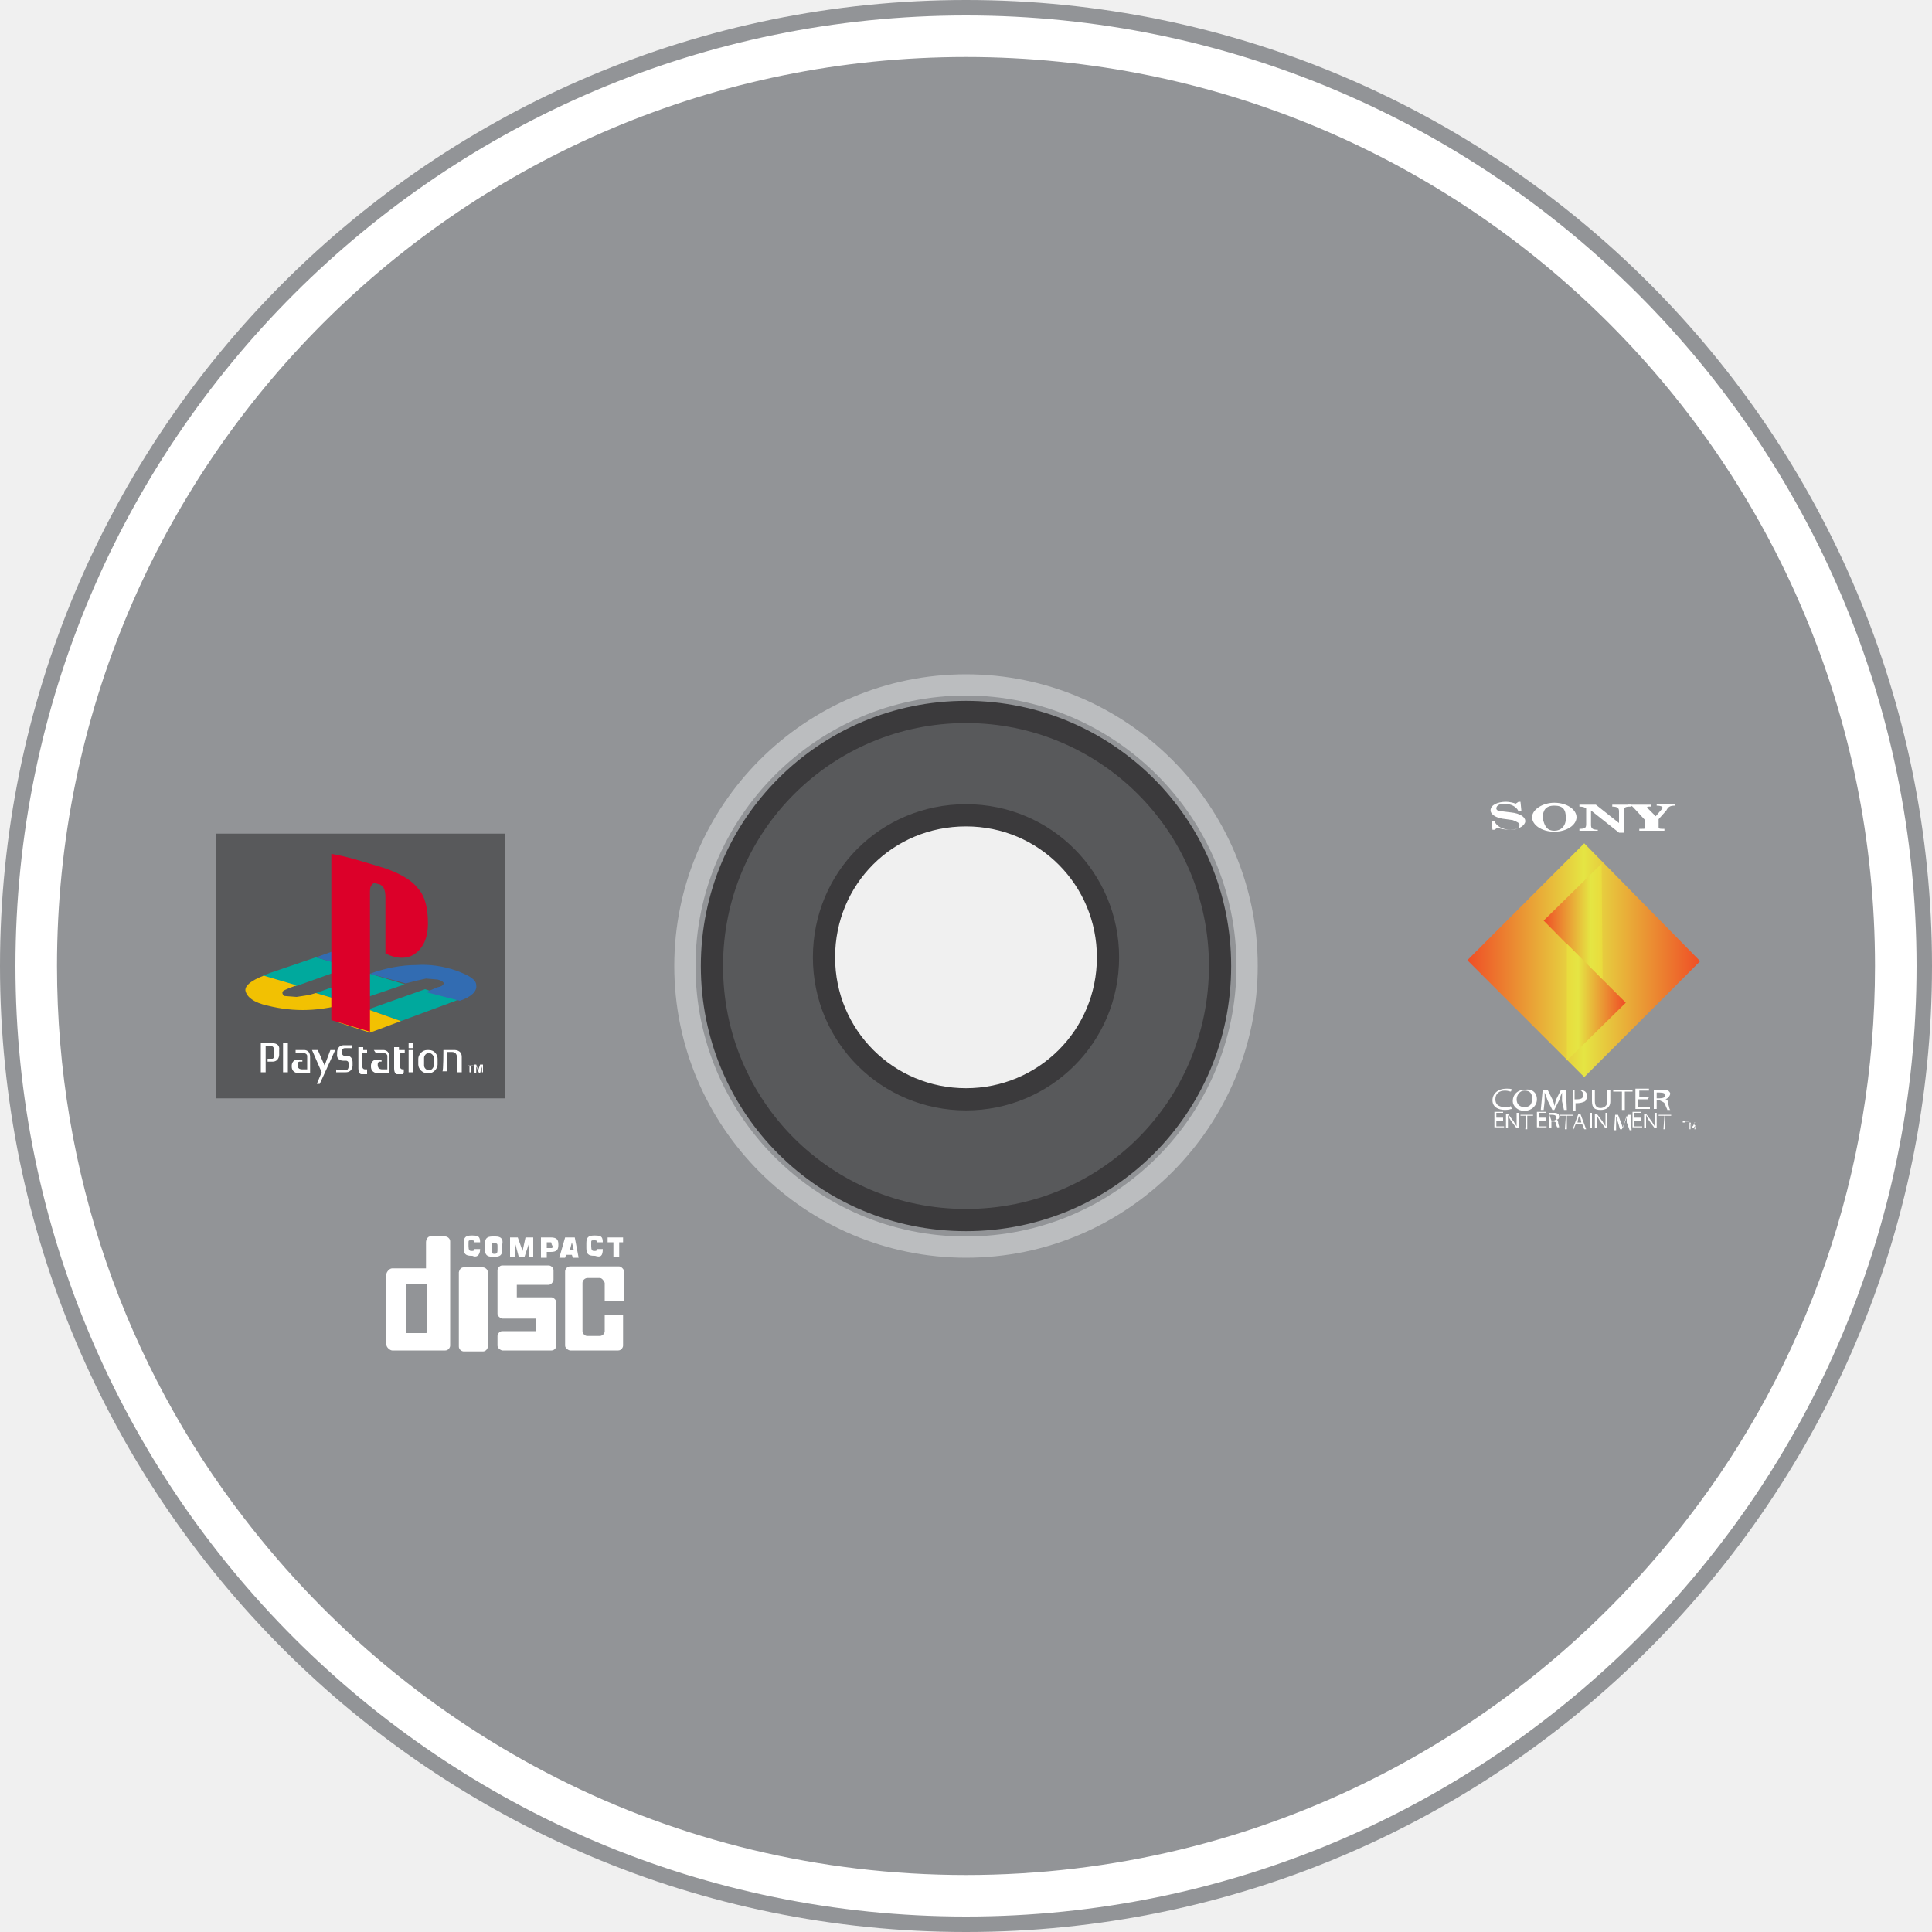
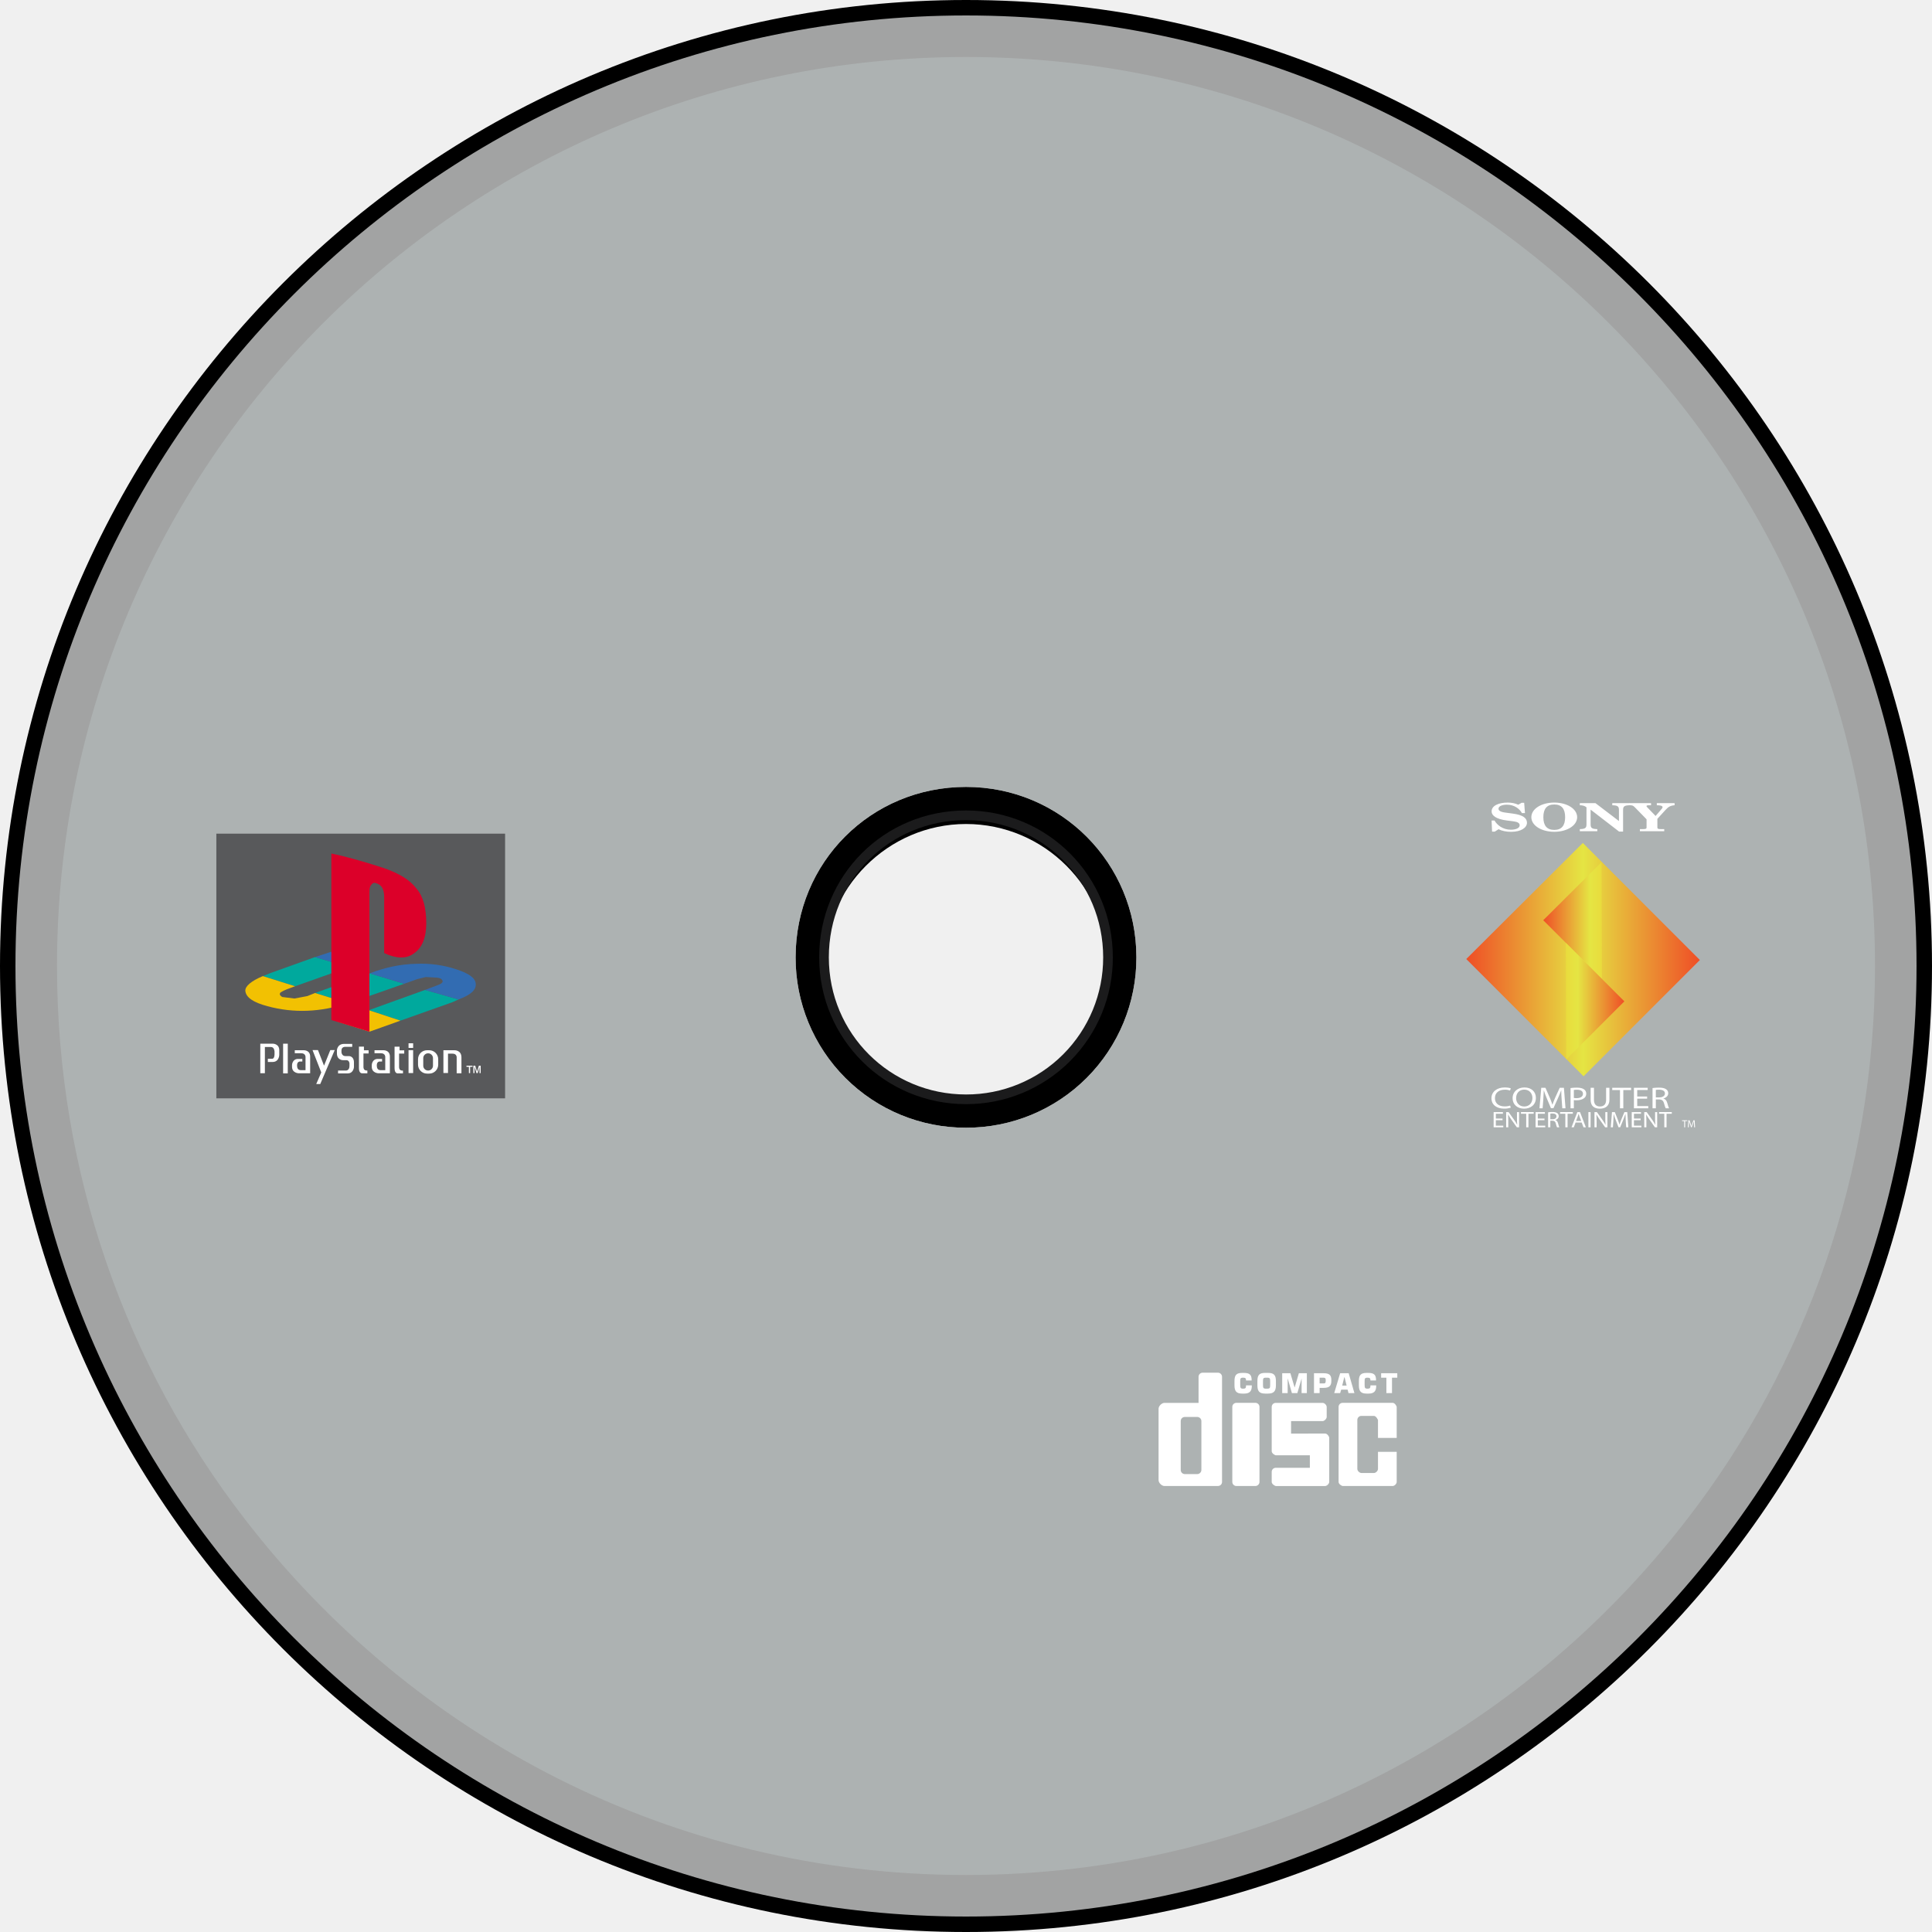
- <svg xmlns="http://www.w3.org/2000/svg" viewBox="0 0 200 200">
-   <path fill="#929497" d="M100 200C44.8 200 0 155.2 0 100S44.8 0 100 0s100 44.8 100 100-44.8 100-100 100zm14.7-100c0-8.1-6.6-14.7-14.7-14.7S85.3 92 85.3 100c0 8.1 6.5 14.7 14.7 14.7s14.7-6.6 14.7-14.7z" />
-   <path fill="#58595B" stroke="#3B3A3C" stroke-width="2.299" stroke-miterlimit="10" d="M100 73.7c-14.5 0-26.3 11.7-26.3 26.3s11.7 26.3 26.3 26.3 26.3-11.7 26.3-26.3-11.8-26.3-26.3-26.3zm0 40.1c-8.1 0-14.7-6.5-14.7-14.7s6.5-14.7 14.7-14.7 14.7 6.6 14.7 14.7c0 8.2-6.6 14.7-14.7 14.7z" />
-   <path fill="#BBBDBF" d="M100 69.8c-16.7 0-30.2 13.6-30.2 30.2s13.5 30.2 30.2 30.2 30.2-13.6 30.2-30.2-13.5-30.2-30.2-30.2zm0 58.2c-15.5 0-28-12.6-28-28s12.6-28 28-28 28 12.6 28 28-12.5 28-28 28z" />
-   <path fill="#FFF" d="M100 1.6C45.7 1.6 1.6 45.7 1.6 100s44.1 98.4 98.4 98.4 98.4-44.1 98.4-98.4S154.3 1.6 100 1.6zm74.7 155.6c-17.2 22.4-44.2 36.9-74.7 36.9s-57.4-14.4-74.7-36.9C13.1 141.4 5.9 121.5 5.9 100 5.9 48 48 5.9 100 5.9S194.1 48 194.1 100c0 21.5-7.2 41.4-19.4 57.2z" />
-   <path fill="#FFF" d="M48 131.2h2c.2 0 .5.2.5.5v7.7c0 .2-.2.5-.5.5h-2c-.2 0-.5-.2-.5-.5v-7.7c.1-.4.3-.5.5-.5zM44.5 128h1.6c.2 0 .5.2.5.5v10.8c0 .2-.2.5-.5.5h-5.5c-.2 0-.6-.3-.6-.6v-7.3c0-.2.3-.6.6-.6h3.5v-2.7c0-.3.2-.6.4-.6zm-1.8 4.6H44c.2 0 .5.2.5.5v5c0 .2-.2.5-.5.5h-1.3c-.2 0-.5-.2-.5-.5v-5c.1-.3.2-.5.5-.5zM53.6 134.3h3.5c.2 0 .5.3.5.5v4.5c0 .2-.2.5-.5.5H52c-.1 0-.5-.2-.5-.5v-1c0-.2.2-.5.5-.5h3.5v-1.3H52c-.1 0-.5-.2-.5-.5v-4.5c0-.2.2-.5.5-.5h4.8c.2 0 .5.2.5.5v1c0 .1-.2.5-.5.5h-3.3v1.3h.1zM64.5 136.2v3.1c0 .2-.2.5-.5.5h-5c-.1 0-.5-.2-.5-.5v-7.7c0-.2.2-.5.5-.5h5.1c.2 0 .5.3.5.5v3.1h-2v-1.9s-.2-.5-.5-.5h-1.3c-.2 0-.5.2-.5.5v5c0 .2.2.5.5.5h1.3c.2 0 .5-.2.5-.5v-1.7h1.9zM63.5 130.1h.6v-1.5h.4v-.5h-1.6v.5h.6zM62.4 129.3h-.6c0 .2-.1.2-.3.2-.2 0-.3-.1-.3-.5v-.3c0-.3 0-.3.3-.3.2 0 .3 0 .3.2h.6c0-.6-.2-.7-.8-.7h-.1c-.6 0-.8.2-.8.8v.5c0 .6.2.8.8.8h.1c.6.2.8 0 .8-.7zM54.4 128.1l-.3 1.4-.5-1.4h-.8v2h.5v-1.5l.4 1.5h.6l.5-1.5v1.5h.4v-2z" />
-   <g fill="#FFF">
-     <path d="M59.5 128.1h-1l-.6 2.1h.6l.1-.3h.6l.1.3h.6l-.4-2.1zm-.3 1.3H59l.2-.8.2.8h-.2zM57 128.1h-1v2.1h.6v-.6h.4c.6 0 .8-.2.8-.7v-.1c0-.5-.2-.7-.8-.7zm.2.9c0 .2 0 .2-.2.2h-.4v-.6h.3c.2 0 .2 0 .2.2l.1.2zM51.3 128H51c-.6 0-.8.2-.8.8v.5c0 .6.2.8.8.8h.2c.6 0 .8-.2.8-.8v-.5c.1-.5-.1-.8-.7-.8zm.2 1.3c0 .3 0 .5-.3.5s-.3-.1-.3-.5v-.3c0-.3 0-.3.3-.3s.3.1.3.3v.3z" />
+ <svg xmlns="http://www.w3.org/2000/svg" viewBox="0 0 172.352 172.352">
+   <path d="M86.176 172.352C38.607 172.352 0 133.745 0 86.176S38.607 0 86.176 0s86.176 38.607 86.176 86.176-38.607 86.176-86.176 86.176zm12.668-86.176c0-6.98-5.688-12.668-12.668-12.668s-12.668 5.774-12.668 12.668c0 6.98 5.601 12.668 12.668 12.668s12.668-5.688 12.668-12.668z" />
+   <path d="M86.176 63.512c-12.495 0-22.664 10.083-22.664 22.664s10.083 22.664 22.664 22.664 22.664-10.083 22.664-22.664-10.169-22.664-22.664-22.664zm0 34.556c-6.98 0-12.668-5.601-12.668-12.668s5.601-12.668 12.668-12.668S98.844 78.42 98.844 85.4a12.633 12.633 0 0 1-12.668 12.668z" stroke="#1b1b1c" stroke-width=".862" stroke-miterlimit="10" />
+   <path d="M86.176 1.379c-46.793 0-84.797 38.004-84.797 84.797s38.004 84.797 84.797 84.797 84.797-38.004 84.797-84.797S132.969 1.379 86.176 1.379zm0 99.223a15.16 15.16 0 0 1-15.201-15.201c0-8.48 6.722-15.201 15.201-15.201s15.201 6.825 15.201 15.201a15.16 15.16 0 0 1-15.201 15.201z" fill="#a2a3a3" />
+   <path d="M86.176 5.084c-44.811 0-81.091 36.28-81.091 81.091 0 18.528 6.205 35.677 16.718 49.293 14.908 19.39 38.09 31.799 64.373 31.799s49.551-12.495 64.373-31.799c10.513-13.616 16.718-30.765 16.718-49.293 0-44.811-36.28-81.091-81.091-81.091zm0 95.518a15.16 15.16 0 0 1-15.201-15.201c0-8.48 6.722-15.201 15.201-15.201s15.201 6.825 15.201 15.201a15.16 15.16 0 0 1-15.201 15.201z" fill="#adb2b2" />
+   <g fill="#fff">
+     <path d="M134.039 99.93h-.596v.49h.665v.148h-.862V99.21h.828v.147h-.63v.43h.596v.143zM134.363 100.567v-1.358h.216l.492.687c.113.159.202.303.276.442l.004-.002a5.43 5.43 0 0 1-.022-.558v-.569h.187v1.358h-.2l-.487-.689a4.064 4.064 0 0 1-.286-.453l-.007.002c.011.171.016.334.016.56v.581h-.189zM136.15 99.357h-.466v-.149h1.135v.149h-.468v1.21h-.2v-1.21zM137.782 99.93h-.596v.49h.665v.148h-.862V99.21h.828v.147h-.63v.43h.596v.143zM138.106 99.226c.1-.018.243-.027.38-.027.211 0 .348.034.444.11.077.061.12.153.12.258 0 .18-.127.298-.289.347v.006c.118.036.19.133.226.274.05.19.086.321.118.373h-.205a1.667 1.667 0 0 1-.102-.324c-.046-.188-.128-.258-.308-.264h-.187v.588h-.197v-1.341zm.198.62h.203c.211 0 .346-.104.346-.258 0-.176-.144-.252-.353-.254a.924.924 0 0 0-.196.016v.496zM139.641 99.357h-.466v-.149h1.135v.149h-.468v1.21h-.2v-1.21zM140.556 100.14l-.159.427h-.205l.521-1.358h.239l.523 1.358h-.211l-.164-.427h-.544zm.503-.138l-.15-.391a2.694 2.694 0 0 1-.08-.247h-.005c-.022.08-.047.163-.077.245l-.15.393h.462zM141.896 99.209v1.358h-.197v-1.358h.197zM142.242 100.567v-1.358h.216l.492.687c.113.159.202.303.276.442l.004-.002a5.43 5.43 0 0 1-.022-.558v-.569h.187v1.358h-.2l-.487-.689a4.064 4.064 0 0 1-.286-.453l-.007.002c.011.171.016.334.016.56v.581h-.189zM145.03 99.971a9.391 9.391 0 0 1-.022-.587H145a7.421 7.421 0 0 1-.193.516l-.271.66h-.151l-.247-.647a5.493 5.493 0 0 1-.178-.529h-.005c-.004.17-.016.398-.029.601l-.041.582h-.189l.107-1.358h.253l.262.657c.064.167.115.317.154.457h.007c.038-.137.093-.285.161-.457l.274-.657h.252l.096 1.358h-.194l-.038-.596zM146.359 99.93h-.596v.49h.665v.148h-.862V99.21h.828v.147h-.63v.43h.596v.143zM146.683 100.567v-1.358h.216l.492.687c.113.159.202.303.276.442l.004-.002a5.43 5.43 0 0 1-.022-.558v-.569h.187v1.358h-.2l-.487-.689a4.064 4.064 0 0 1-.286-.453l-.007.002c.011.171.016.334.016.56v.581h-.189zM148.47 99.357h-.466v-.149h1.135v.149h-.468v1.21h-.2v-1.21z" />
  </g>
-   <path fill="#FFF" d="M49.7 129.3h-.6c0 .2-.1.2-.3.2-.2 0-.3-.1-.3-.5v-.3c0-.3 0-.3.3-.3.2 0 .3 0 .3.2h.6c0-.6-.2-.7-.8-.7h-.1c-.6 0-.8.2-.8.8v.5c0 .6.2.8.8.8h.1c.4.2.8 0 .8-.7z" />
-   <g fill="#FFF">
-     <path d="M155.6 116h-.7v.6h.8v.1h-1v-1.6h.9v.1h-.7v.5h.7v.3zM155.9 116.9v-1.6h.2l.6.8c.1.2.2.3.3.5v-1.4h.2v1.6h-.2l-.6-.8c-.1-.2-.2-.3-.3-.6v1.4h-.2v.1zM158 115.5h-.6v-.1h1.3v.1h-.6v1.4h-.2l.1-1.4zM160 116h-.7v.6h.8v.1h-1v-1.6h.9v.1h-.7v.5h.7v.3zM160.3 115.2h.5c.2 0 .3 0 .5.1.1.1.1.2.1.3 0 .2-.1.3-.3.3.1 0 .2.1.2.3 0 .2.1.3.1.5h-.2s-.1-.2-.1-.3c0-.2-.1-.3-.3-.3h-.2v.7h-.2v-1.6h-.1zm.3.8h.2c.2 0 .3-.1.3-.3s-.1-.3-.5-.3h-.2l.2.6zM162.1 115.5h-.6v-.1h1.3v.1h-.6v1.4h-.2l.1-1.4zM163.1 116.4l-.2.5h-.1l.6-1.6h.2l.6 1.6h-.2l-.2-.5h-.7zm.6-.2l-.1-.5c0-.1-.1-.2-.1-.2 0 .1 0 .2-.1.2l-.1.5h.4zM164.8 115.2v1.6h-.2v-1.6h.2zM165.1 116.9v-1.6h.2l.6.8c.1.2.2.3.3.5v-1.4h.2v1.6h-.2l-.6-.8c-.1-.2-.2-.3-.3-.6v1.4h-.2v.1zM168.4 116.2v-.7c-.1.2-.1.3-.2.6l-.3.8h-.2l-.2-.7c-.1-.2-.1-.5-.2-.6v1.4h-.2l.1-1.6h.3l.3.8c.1.2.1.3.2.6 0-.1.1-.3.2-.6l.3-.8h.3l.1 1.6h-.2l-.3-.8zM169.9 116h-.7v.6h.8v.1h-1v-1.6h.9v.1h-.7v.5h.7v.3zM170.2 116.9v-1.6h.2l.6.8c.1.2.2.3.3.5v-1.4h.2v1.6h-.2l-.6-.8c-.1-.2-.2-.3-.3-.6v1.4h-.2v.1zM172.3 115.5h-.6v-.1h1.3v.1h-.6v1.4h-.2l.1-1.4z" />
+   <g fill="#fff">
+     <path d="M150.247 100.008h-.191v-.068h.465v.068h-.193v.559h-.082v-.559zM151.12 100.292c-.005-.088-.011-.193-.01-.271h-.003a3.469 3.469 0 0 1-.079.238l-.11.304h-.062l-.102-.299a2.838 2.838 0 0 1-.072-.243h-.002c-.002.078-.007.183-.012.278l-.018.269h-.077l.044-.627h.104l.107.303c.026.077.048.147.064.212h.003a2.34 2.34 0 0 1 .066-.212l.111-.303h.104l.039.627h-.079l-.016-.276z" />
  </g>
-   <g fill="#FFF">
-     <path d="M174.4 116.2h-.2v-.2h.6v.1h-.4l.1.7h-.1v-.6zM175.5 116.5v-.3c-.2.1-.2.2 0 .3l-.2.3h-.1l-.1-.3c0-.1-.1-.2-.1-.2v.6h-.1v-.7h.1l.1.3c0 .1 0 .1.1.2 0-.1 0-.1.1-.2l.1-.3h.1v.7h-.1l.1-.4z" />
+   <g fill="#fff">
+     <path d="M134.776 98.813a1.782 1.782 0 0 1-.601.087c-.641 0-1.124-.326-1.124-.927 0-.573.483-.962 1.188-.962.283 0 .462.049.539.081l-.07.194a1.28 1.28 0 0 0-.459-.076c-.533 0-.887.275-.887.755 0 .449.321.737.874.737.179 0 .362-.03.48-.076l.06.187zM137.016 97.937c0 .63-.475.966-1.055.966-.601 0-1.023-.375-1.023-.93 0-.582.45-.962 1.056-.962.621 0 1.022.383 1.022.926zm-1.765.031c0 .391.264.742.726.742.465 0 .729-.345.729-.761 0-.364-.237-.745-.726-.745-.486-.001-.729.361-.729.764zM139.313 98.068a11.124 11.124 0 0 1-.034-.792h-.01a9.381 9.381 0 0 1-.287.696l-.402.889h-.222l-.368-.873a7.334 7.334 0 0 1-.263-.712h-.007c-.007.229-.023.536-.044.81l-.061.786h-.28l.159-1.832h.374l.388.886c.095.226.172.427.23.617h.01c.058-.185.139-.385.239-.617l.406-.886h.374l.142 1.832h-.286l-.058-.804zM140.108 97.063a4.06 4.06 0 0 1 .564-.035c.29 0 .503.054.638.151a.453.453 0 0 1 .198.383.486.486 0 0 1-.175.392c-.155.133-.409.201-.695.201-.088 0-.169-.003-.237-.017v.734h-.294v-1.809zm.294.883c.064.014.145.019.242.019.355 0 .571-.139.571-.391 0-.242-.212-.36-.537-.36-.128 0-.226.009-.277.02v.712zM142.196 97.04v1.085c0 .41.226.584.53.584.337 0 .553-.179.553-.584V97.04h.297v1.068c0 .563-.367.795-.86.795-.466 0-.817-.215-.817-.783v-1.08h.297zM144.517 97.241h-.691v-.201h1.684v.201h-.696v1.631h-.297v-1.631zM146.939 98.013h-.884v.661h.985v.198h-1.279V97.04h1.228v.198h-.934v.58h.884v.195zM147.42 97.064c.149-.024.362-.037.564-.037.314 0 .516.046.658.149a.42.42 0 0 1 .179.348c0 .242-.189.403-.428.468V98c.175.049.28.18.334.369.074.256.128.433.175.503h-.303c-.037-.052-.088-.209-.152-.438-.067-.252-.189-.348-.455-.356h-.277v.794h-.294v-1.808zm.294.835h.3c.314 0 .513-.139.513-.348 0-.237-.212-.339-.523-.342-.142 0-.243.011-.29.021v.669z" />
  </g>
-   <g fill="#FFF">
-     <path d="M156.5 114.8c-.1 0-.3.1-.7.1-.7 0-1.3-.3-1.3-1s.6-1.2 1.4-1.2c.3 0 .6 0 .6.1l-.1.2c-.1 0-.3-.1-.6-.1-.6 0-1 .3-1 .9 0 .5.3.8 1 .8.2 0 .5 0 .6-.1l.1.3zM159.1 113.8c0 .7-.6 1.2-1.3 1.2-.7 0-1.2-.5-1.2-1 0-.7.5-1.2 1.3-1.2.7-.1 1.2.3 1.2 1zm-2.1 0c0 .5.3.8.8.8.6 0 .8-.3.8-.9 0-.5-.2-.8-.8-.8-.5 0-.8.5-.8.9zM161.7 114v-.9c-.1.2-.2.5-.3.8l-.5 1h-.2l-.5-1c-.1-.3-.2-.6-.3-.8v.9l-.1.9h-.3l.2-2.1h.5l.5 1c.1.2.2.5.2.7.1-.2.1-.5.2-.7l.5-1h.5l.1 2.1h-.3l-.2-.9zM162.7 112.8h.7c.3 0 .6.1.7.2.1.1.2.2.2.5 0 .2-.1.3-.2.5-.2.1-.5.2-.8.2h-.2v.8h-.3v-2.2h-.1zm.3 1h.2c.5 0 .7-.1.7-.5 0-.2-.2-.5-.6-.5h-.3v1zM165.1 112.8v1.2c0 .5.2.7.6.7.3 0 .7-.2.7-.7v-1.2h.3v1.2c0 .7-.5.9-1 .9-.6 0-.9-.2-.9-.9v-1.2h.3zM167.8 113h-.8v-.2h2v.2h-.8v1.9h-.3V113zM170.6 113.8h-1v.8h1.2v.2h-1.5v-2.1h1.4v.2h-1v.7h1c-.1.1-.1.2-.1.2zM171.2 112.8h.7c.3 0 .6 0 .8.1.1.1.2.2.2.3 0 .2-.2.5-.5.6.2 0 .3.2.3.5.1.3.1.5.2.6h-.3c0-.1-.1-.2-.2-.5s-.2-.3-.6-.5h-.3v.9h-.3v-2zm.3.9h.3c.3 0 .6-.1.6-.3s-.2-.3-.6-.3h-.3v.6z" />
-   </g>
-   <path fill="#FFF" d="M154.4 85h.3c.2.5.8.9 1.7.9.5 0 .9-.1.9-.5 0-.2-.2-.3-.7-.5l-.7-.1c-1.2-.1-1.6-.6-1.6-.9 0-.6.8-.9 1.6-.9.3 0 .8.1 1 .2l.3-.2h.2l.1 1h-.3c-.2-.5-.8-.8-1.5-.8-.3 0-.8.1-.8.5 0 .1.1.3.7.3l.8.1c1 .1 1.5.5 1.5.9s-.6.9-1.6.9c-.5 0-.9-.1-1.3-.2l-.3.2h-.2l-.1-.9zM160.9 83.1c1.3 0 2.3.7 2.3 1.5s-1 1.5-2.3 1.5-2.3-.7-2.3-1.5 1.1-1.5 2.3-1.5zm0 2.9c.7 0 1.2-.5 1.2-1.3 0-.9-.3-1.3-1.2-1.3s-1.2.5-1.2 1.3c.2.9.5 1.3 1.2 1.3zM163.6 83.3h1.6l2.4 1.9V84c0-.3-.1-.5-.7-.5v-.2h1.9v.2c-.6 0-.7.1-.7.5v2.2h-.5l-2.9-2.3v1.5c0 .3.1.5.7.5v.1h-1.9v-.2c.6 0 .7-.1.7-.5v-1.6c-.1-.1-.3-.2-.7-.2v-.2z" />
-   <path fill="#FFF" d="M168.7 83.3h2.2v.2h-.1c-.2 0-.3 0-.3.1 0 0 0 .1.1.1l.8.8.6-.7c.1-.1.1-.1.1-.2s-.2-.2-.6-.2v-.2h1.9v.2c-.5 0-.7.1-.9.5l-.8.9v.8c0 .1 0 .2.3.2h.3v.2h-2.6v-.2h.3c.3 0 .3 0 .3-.2v-.7l-1.2-1.3c-.2-.2-.2-.2-.6-.2v-.1h.2z" />
-   <linearGradient id="a" gradientUnits="userSpaceOnUse" x1="17686.559" y1="16679.303" x2="17783.412" y2="16679.303" gradientTransform="matrix(.25 0 0 .25 -4269.78 -4070.407)">
+   <path d="M133.063 73.199h.265c.217.395.731.819 1.456.819.379 0 .785-.114.785-.392 0-.205-.179-.309-.584-.361l-.552-.069c-.979-.121-1.369-.454-1.369-.808 0-.534.666-.791 1.434-.791.346 0 .66.062.947.191l.292-.17h.233l.07.916h-.271c-.2-.371-.671-.749-1.342-.749-.346 0-.747.107-.747.357 0 .149.124.284.601.347l.671.09c.893.121 1.267.389 1.267.819 0 .423-.498.808-1.413.808-.438 0-.823-.08-1.12-.232l-.341.215h-.238l-.044-.99zM138.655 71.596c1.142 0 2.041.562 2.041 1.304s-.898 1.304-2.041 1.304c-1.147 0-2.046-.562-2.046-1.304s.899-1.304 2.046-1.304zm0 2.439c.65 0 .969-.382.969-1.134 0-.753-.319-1.134-.969-1.134-.654 0-.974.382-.974 1.134 0 .752.319 1.134.974 1.134zM140.934 71.648h1.396l2.095 1.596v-.975c0-.323-.092-.42-.596-.434v-.187h1.559v.187c-.503.014-.595.111-.595.434v1.918h-.352l-2.533-1.953h-.011v1.297c0 .323.092.42.596.434v.187h-1.559v-.187c.503-.014.595-.111.595-.434v-1.509c-.135-.125-.346-.187-.595-.187v-.187z" fill="#fff" />
+   <path d="M145.351 71.648h1.937v.187h-.119c-.227 0-.287.021-.287.08 0 .031.027.066.103.142l.709.735.52-.604c.076-.09.103-.135.103-.173 0-.146-.249-.18-.514-.18v-.187h1.586v.187c-.39.035-.552.135-.823.43l-.714.784v.742c0 .132.033.173.325.173h.287v.187h-2.17v-.187h.271c.292 0 .324-.042.324-.173v-.701l-1.039-1.065c-.157-.16-.216-.191-.498-.191v-.186z" fill="#fff" />
+   <linearGradient id="a" gradientUnits="userSpaceOnUse" x1="15201.842" y1="15594.378" x2="15285.2" y2="15594.378" gradientTransform="matrix(.25 0 0 .25 -3669.655 -3812.986)">
    <stop offset="0" stop-color="#ef4e26" />
    <stop offset=".5" stop-color="#e5e543" />
    <stop offset="1" stop-color="#ef4e26" />
  </linearGradient>
-   <path fill="url(#a)" d="M164 87.3l12 12.2-12 12-12.1-12.1z" />
-   <linearGradient id="b" gradientUnits="userSpaceOnUse" x1="35933.164" y1="33652.734" x2="36030.016" y2="33652.734" gradientTransform="matrix(.125 0 0 .125 -4331.827 -4111.127)">
+   <path fill="url(#a)" d="M141.203 75.199l10.441 10.442-10.376 10.376-10.463-10.463z" />
+   <linearGradient id="b" gradientUnits="userSpaceOnUse" x1="30154.832" y1="31204.57" x2="30238.19" y2="31204.57" gradientTransform="matrix(.125 0 0 .125 -3631.682 -3818.45)">
    <stop offset="0" stop-color="#ef4e26" />
    <stop offset=".4" stop-color="#e5e543" />
    <stop offset="1" stop-color="#fbae1f" />
  </linearGradient>
-   <path fill="url(#b)" d="M165.9 101.5l-6.1-6.2 6-5.9" />
-   <linearGradient id="c" gradientUnits="userSpaceOnUse" x1="36000.906" y1="33498.781" x2="36097.77" y2="33498.781" gradientTransform="matrix(.125 0 0 .125 -4343.992 -4083.627)">
+   <path fill="url(#b)" d="M142.903 87.325l-5.232-5.232 5.199-5.177" />
+   <linearGradient id="c" gradientUnits="userSpaceOnUse" x1="30226.695" y1="31042.121" x2="30310.059" y2="31042.121" gradientTransform="matrix(.125 0 0 .125 -3643.848 -3790.95)">
    <stop offset="0" stop-color="#fbae1f" />
    <stop offset=".6" stop-color="#e5e543" />
    <stop offset="1" stop-color="#ef4e26" />
  </linearGradient>
-   <path fill="url(#c)" d="M162.2 97.7l6.1 6.1-6.1 6" />
+   <path fill="url(#c)" d="M139.688 84.11l5.22 5.22-5.187 5.189" />
+   <g fill="#fff">
+     <path d="M110.296 125.146h1.699c.203 0 .363.17.363.363v6.693c0 .193-.17.363-.363.363h-1.699a.366.366 0 0 1-.363-.363v-6.693a.36.36 0 0 1 .363-.363zM108.65 122.456h-1.361a.367.367 0 0 0-.367.367v2.327h-3.04c-.245 0-.527.278-.527.527v6.362c0 .249.285.527.527.527l4.768-.003a.36.36 0 0 0 .367-.36v-9.38a.367.367 0 0 0-.367-.367zm-1.476 8.683c0 .19-.173.363-.363.363h-1.116a.368.368 0 0 1-.363-.363v-4.369a.36.36 0 0 1 .363-.363h1.116c.203 0 .363.173.363.363v4.369zM115.176 127.889l3.037-.003c.203 0 .367.281.367.367v3.947c0 .16-.206.367-.367.367h-4.402c-.056 0-.363-.16-.363-.363v-.9a.36.36 0 0 1 .363-.363h3.04v-1.116h-3.04c-.062 0-.363-.16-.363-.363v-3.95a.36.36 0 0 1 .363-.363h4.179c.17 0 .363.2.363.363v.9c0 .151-.213.363-.363.363h-2.815v1.114zM124.598 129.515v2.687c0 .167-.196.363-.363.363h-4.458c-.069 0-.363-.16-.363-.363v-6.693a.36.36 0 0 1 .363-.363h4.458c.203 0 .363.298.363.363v2.769h-1.669v-1.604s-.16-.363-.363-.363h-1.116a.36.36 0 0 0-.363.363v4.369c0 .2.226.363.363.363h1.116c.17 0 .363-.193.363-.363v-1.528h1.669zM123.678 124.279h.501v-1.378h.471v-.396h-1.44v.396h.468zM122.769 123.588h-.514v.046c0 .19-.062.249-.259.249-.242 0-.259-.088-.259-.353v-.291c0-.265.016-.337.259-.337.183 0 .259.043.259.219v.029h.501v-.029c0-.484-.183-.645-.697-.645h-.137c-.53 0-.697.19-.697.733v.367c0 .527.167.746.697.746h.167c.468 0 .681-.203.681-.674v-.06zM115.87 122.505l-.377 1.276-.379-1.276h-.73v1.774h.487v-1.319l.38 1.319h.484l.38-1.306v1.306h.468v-1.774zM120.314 122.505h-.76l-.53 1.774h.53l.092-.308h.576l.075.308h.53l-.513-1.774zm-.38 1.1h-.196l.18-.733h.032l.18.733h-.196zM118.085 122.505h-.864v1.774h.501v-.468h.364c.468 0 .681-.164.681-.602v-.118c-.001-.442-.214-.586-.682-.586zm.18.687c0 .177-.043.223-.196.223H117.722v-.514h.318c.167 0 .226.043.226.19v.101zM113.111 122.475h-.242c-.53 0-.697.19-.697.733v.367c0 .527.167.746.697.746h.242c.53 0 .713-.219.713-.746v-.367c0-.543-.183-.733-.713-.733zm.199 1.054c0 .281-.016.353-.275.353h-.092c-.255 0-.272-.072-.272-.353v-.291c0-.265.016-.337.272-.337h.092c.259 0 .275.072.275.337v.291zM111.671 123.588h-.514v.046c0 .19-.062.249-.259.249-.242 0-.259-.088-.259-.353v-.291c0-.265.016-.337.259-.337.183 0 .259.043.259.219v.029h.501v-.029c0-.484-.183-.645-.7-.645h-.134c-.53 0-.697.19-.697.733v.367c0 .527.167.746.697.746h.167c.468 0 .681-.203.681-.674v-.06z" />
+   </g>
  <g>
-     <path fill="#58595B" d="M22.4 86.3h29.9v27.4H22.4z" />
-     <path fill="#00A99D" d="M36.2 100.1l-3.5-1-4.7 1.6-.8.3 3.4 1.1zM41.9 101.9l-5 1.7-.9.2-3.3-1 5.6-2zM44 102.4l-5.9 2.1 3.4 1.2 5.4-2 .5-.2z" />
-     <path fill="#F2C102" d="M41.5 105.7l-3.4-1.2-3.2 1.3 3.4 1.1zM32.7 102.8l3.4 1c-2.9.9-5.6 1-8.4.3-1.4-.3-2.2-.9-2.3-1.6 0-.5.6-1 1.9-1.5l3.4 1-.8.3c-.2.1-.5.2-.6.3-.1.1-.1.3.1.5l1.3.1 1.3-.2.7-.2z" />
-     <path fill="#326CB2" d="M34.4 98.5l3.4 1-1.6.6-3.5-1zM38.3 100.8c1.6-.6 3.3-.9 4.8-.9 1.3-.1 2.8.1 4.2.6 1.3.5 2 .9 2 1.5.1.6-.5 1.2-1.7 1.6l-3.5-.9 1.2-.5c.5-.1.7-.3.6-.5-.1-.1-.2-.2-.6-.3l-1.2-.1-.9.2-1.2.3-3.7-1z" />
-     <path fill="#DC0029" d="M34.3 88.4v17.2l4 1.2V92.4c0-.3 0-.6.2-.8.1-.2.3-.2.6-.1.6.1.8.6.8 1.4v5.8c1.2.6 2.3.6 3.1 0 .8-.6 1.3-1.6 1.3-3.1 0-1.6-.3-2.8-1-3.6-.6-.8-1.7-1.5-3.4-2.1-2.3-.7-4.2-1.3-5.6-1.5z" />
-     <g fill="#FFF">
-       <path d="M28.3 108H27v3h.5v-2.7h.6c.3 0 .3.5.3.5v.3c0 .5-.2.5-.2.5h-.5v.3h.5c.7 0 .7-.7.7-.7v-.5c.1-.7-.6-.7-.6-.7zM29.3 108h.5v3h-.5zM30.6 108.7h.8s.7-.1.7.7v1.7h-1.2s-.7 0-.7-.7v-.1s0-.6.6-.6h.5v.2H31s-.2 0-.2.3.1.5.5.5h.5v-1.4s0-.3-.5-.3h-.7v-.3zM38.7 108.7h.9s.7-.1.7.7v1.7h-1.2s-.7 0-.7-.7v-.1s0-.6.6-.6h.5v.2h-.2s-.2 0-.2.3.1.5.5.5h.5v-1.4s0-.3-.5-.3h-.7l-.2-.3zM32.3 108.7h.6l.7 1.6.6-1.6h.5l-1.6 3.5h-.3l.5-1.2zM35 110.8h.8s.3 0 .3-.5v-.2s0-.3-.3-.3h-.3s-.7 0-.6-.7v-.2s0-.7.7-.7h.8v.3h-.7s-.3 0-.3.3v.2s0 .3.3.3h.3s.5 0 .5.7v.3s0 .7-.7.7h-1v-.3l.2.1zM38 111.2h-.6s-.3 0-.3-.6v-2.2h.5v.3h.4v.3h-.5v1.4s0 .3.3.3h.2v.5zM41.7 111.2h-.6s-.3 0-.3-.6v-2.2h.5v.3h.6v.3h-.5v1.4s0 .3.3.3h.1v.3l-.1.2zM42.3 108h.5v.5h-.5zM42.3 108.7h.5v2.3h-.5zM44.4 108.7h-.2c-.5 0-.9.5-.9.9v.6c0 .5.5.9.9.9h.2c.5 0 .9-.5.9-.9v-.6c0-.4-.3-.9-.9-.9zm.5 1.6c0 .2-.2.5-.5.5-.2 0-.5-.2-.5-.5v-.8c0-.2.2-.5.5-.5.2 0 .5.2.5.5v.8zM45.9 108.7h1.2s.7 0 .7.7v1.6h-.5v-1.6s0-.5-.5-.5h-.5v2h-.5c.1 0 .1-2.2.1-2.2zM48.6 111v-.6h-.2v-.1h.6v.1h-.2v.7h-.1v-.1zm.5 0v-.8h.2l.2.6.2-.6h.3v.8h-.1v-.6l-.2.7h-.1l-.3-.7v.7h-.1l-.1-.1z" />
+     <path fill="#58595b" d="M19.3 74.37h25.759v23.612H19.3z" />
+     <g fill-rule="evenodd" clip-rule="evenodd">
+       <path fill="#00a99d" d="M31.121 86.282l-3.014-.904-3.974 1.425-.685.274 2.878.904 4.795-1.699zM36.054 87.762l-4.302 1.507-.713.219-2.932-.904 4.878-1.754 3.069.932zM37.917 88.31l-5.014 1.809 2.822.931 4.632-1.644.548-.247-2.988-.849z" />
+       <path fill="#f2c102" d="M35.725 91.05l-2.822-.931-2.823 1.014 2.878.904 2.767-.987zM28.107 88.584l2.932.904c-2.466.822-4.851.904-7.18.274-1.233-.329-1.918-.767-1.973-1.37-.027-.411.521-.877 1.562-1.315l2.877.904-.74.274a3.392 3.392 0 0 0-.548.274c-.137.137-.082.274.137.411l1.096.137 1.151-.219.686-.274z" />
+       <path fill="#326cb2" d="M29.614 84.885l2.96.849-1.453.548-3.014-.904 1.507-.493zM32.985 86.83c1.425-.548 2.795-.822 4.111-.849a9.933 9.933 0 0 1 3.617.493c1.096.356 1.699.767 1.726 1.288.055.548-.438.987-1.534 1.398l-2.987-.849 1.014-.384c.411-.137.603-.274.548-.438-.055-.137-.192-.247-.493-.274l-1.014-.055-.767.192-1.151.411-3.07-.933z" />
+       <path d="M29.559 76.143v14.853l3.398 1.041V79.623c0-.329.027-.548.164-.685.137-.192.274-.219.466-.137.466.137.685.548.685 1.233v4.988c1.042.493 1.973.548 2.658.027.713-.493 1.096-1.37 1.096-2.685 0-1.37-.274-2.411-.877-3.097-.548-.74-1.507-1.343-2.932-1.836-1.862-.603-3.425-1.042-4.658-1.288z" fill="#dc0029" />
+     </g>
+     <g fill="#fff">
+       <path d="M24.33 93.105h-1.11v2.636h.41v-2.34h.542c.312 0 .319.414.319.414v.256c-.017.428-.221.376-.221.376h-.375v.291h.417c.6 0 .601-.635.601-.635v-.415c0-.59-.583-.583-.583-.583z" fill-rule="evenodd" clip-rule="evenodd" />
+       <path d="M25.256 93.105h.416v2.647h-.416zM26.298 93.692h.754s.617-.056.617.568v1.487h-1.014s-.628-.007-.603-.621V95s.025-.535.535-.535h.384v.23h-.231s-.239.01-.239.333.116.442.365.442h.389v-1.171s.021-.34-.386-.34h-.572v-.267zM33.411 93.692h.754s.617-.056.617.568v1.487h-1.014s-.628-.007-.603-.621V95s.025-.535.535-.535h.384v.23h-.232s-.238.01-.238.333.116.442.365.442h.389v-1.171s.021-.34-.386-.34h-.572v-.267zM27.881 93.678h.484l.542 1.389.558-1.389h.394l-1.289 3.026h-.358l.448-1.032zM30.159 95.502h.694s.323.024.323-.418v-.234s-.025-.272-.272-.272h-.3s-.565.012-.547-.643v-.249s.028-.561.638-.561h.726v.263h-.635s-.324-.014-.324.325v.152s.021.348.348.348h.327s.438-.001.438.557v.428s-.032.559-.559.559h-.858v-.255zM32.772 95.748h-.463s-.288.035-.288-.459v-1.922h.445v.326h.417v.288H32.424v1.203s-.021.316.281.316h.067v.248zM35.95 95.755h-.463s-.288.035-.288-.459v-1.922h.445v.326h.417v.288H35.602v1.203s-.021.315.281.315h.067v.249zM36.446 93.068h.41v.416h-.41zM36.446 93.684h.41v2.041h-.41zM38.292 93.691h-.2a.8.8 0 0 0-.8.8v.484a.8.8 0 0 0 .8.8h.2a.8.8 0 0 0 .8-.8v-.484a.802.802 0 0 0-.8-.8zm.334 1.384a.43.43 0 0 1-.434.427.43.43 0 0 1-.434-.427v-.683a.43.43 0 0 1 .434-.427.43.43 0 0 1 .434.427v.683zM39.556 93.691h.968s.641-.037.641.641v1.414h-.425v-1.384s.042-.366-.366-.366h-.408v1.728h-.41v-2.033zM41.829 95.733v-.564h-.215v-.099h.541v.098h-.216v.564h-.11zm.4 0v-.663h.163l.168.529.162-.529h.159v.663h-.101v-.556l-.171.556h-.1l-.178-.564v.564h-.102z" />
    </g>
  </g>
-   <path fill="#929497" d="M44.1 138h-2c-.1 0-.1-.1-.1-.1V133c0-.1.1-.1.1-.1h2c.1 0 .1.1.1.1v4.9c0 .1-.1.1-.1.1z" />
</svg>
